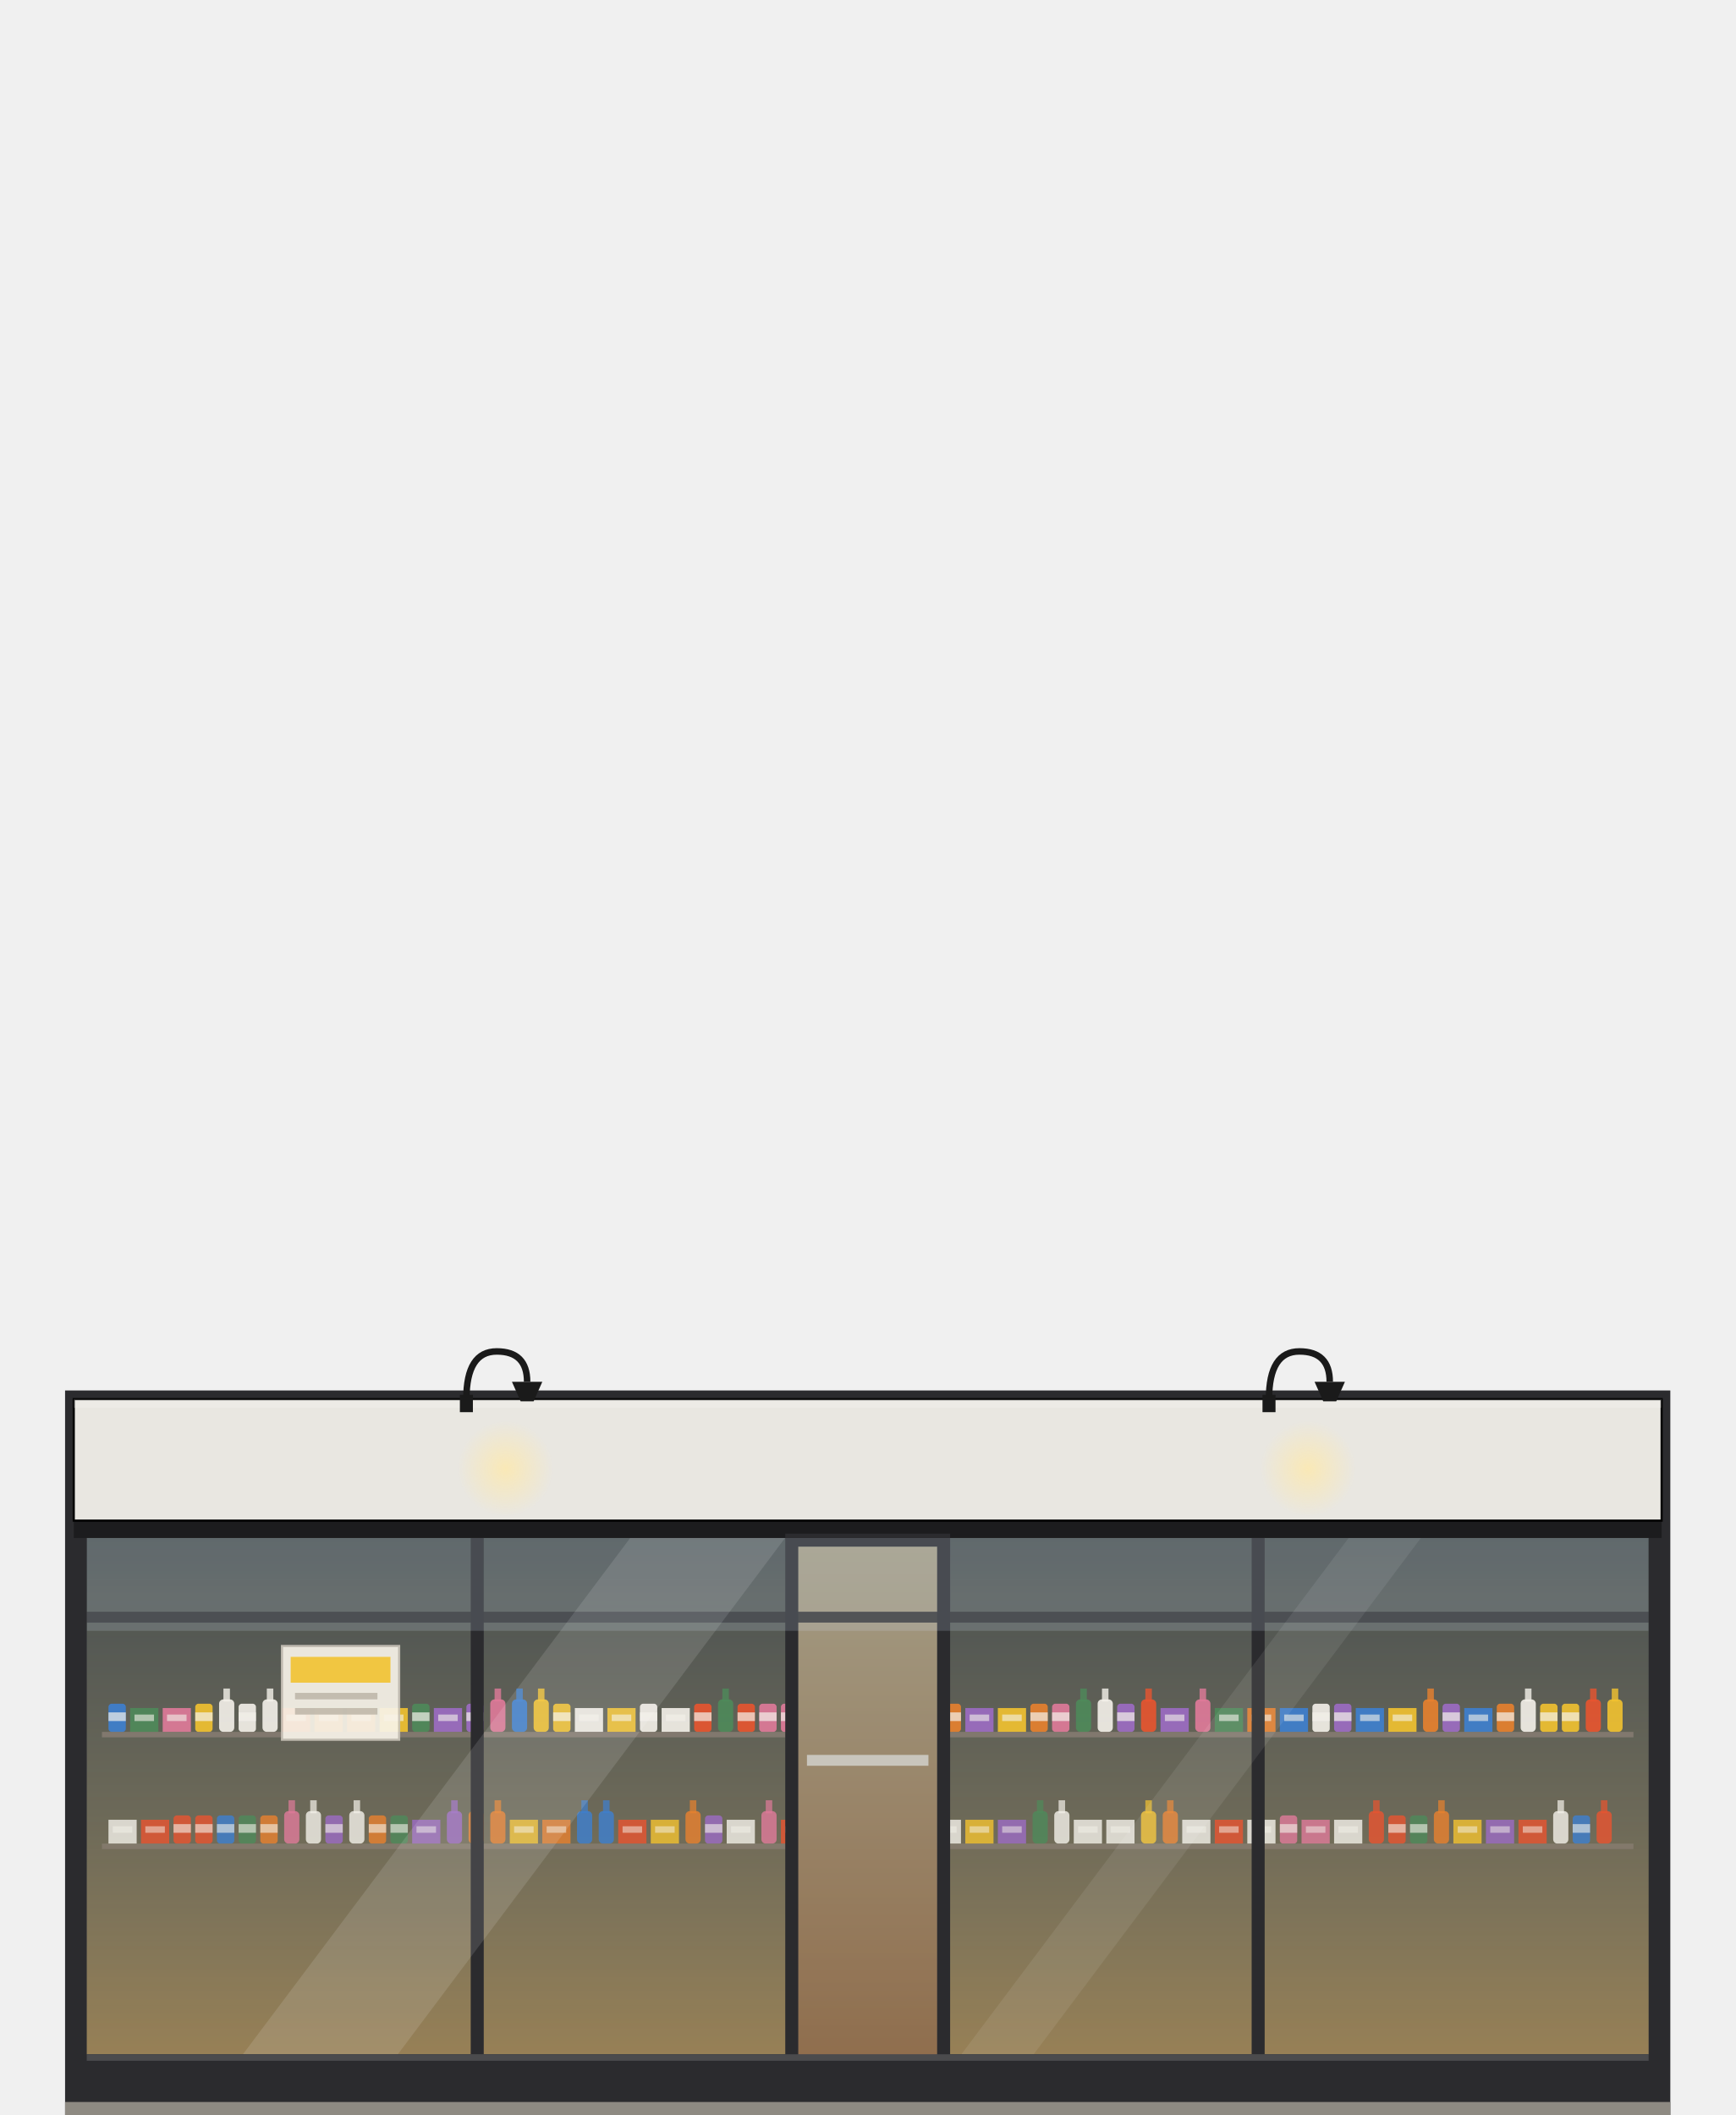
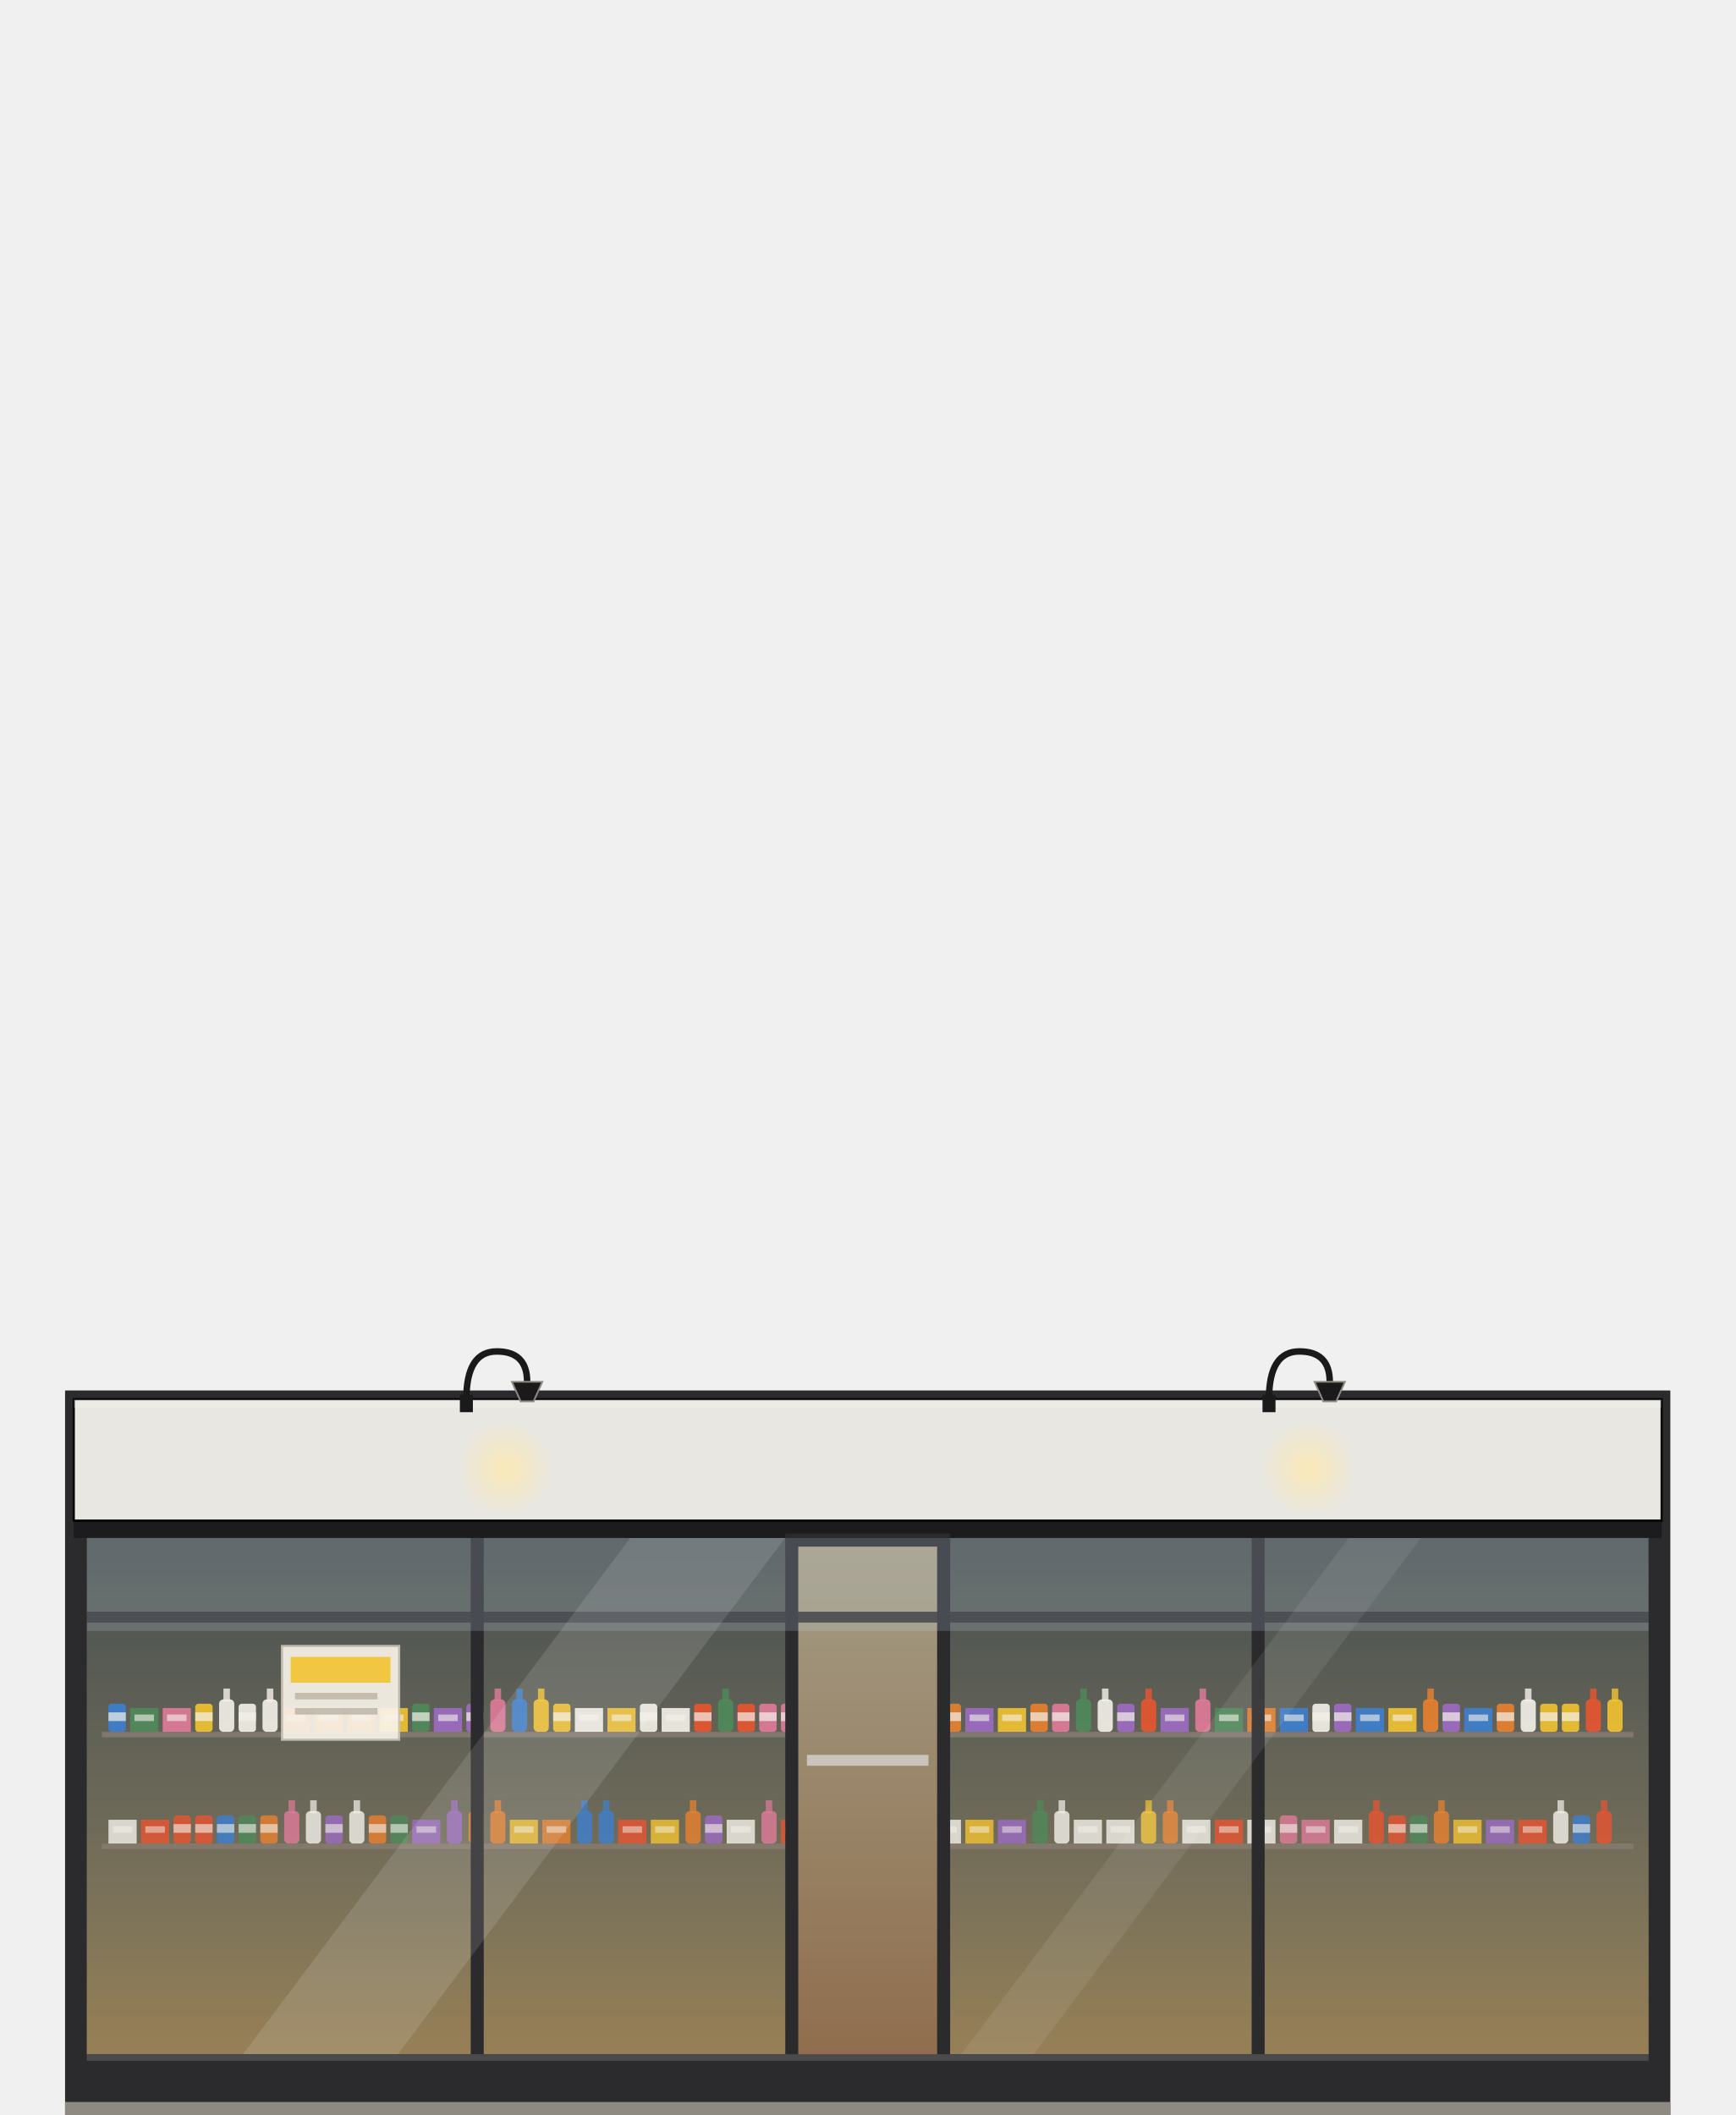
<svg xmlns="http://www.w3.org/2000/svg" width="800.0" height="975.0" viewBox="0 0 800.0 975.0">
  <defs>
    <linearGradient id="glass" x1="0" y1="0" x2="0" y2="1">
      <stop offset="0" stop-color="#C4E0EC" />
      <stop offset="1" stop-color="#557A90" />
    </linearGradient>
    <linearGradient id="shade" x1="0" y1="0" x2="0" y2="1">
      <stop offset="0" stop-color="#FFFFFF" stop-opacity="0.1" />
      <stop offset="1" stop-color="#000000" stop-opacity="0.16" />
    </linearGradient>
    <radialGradient id="glow">
      <stop offset="0" stop-color="#FFE9A8" stop-opacity="0.75" />
      <stop offset="1" stop-color="#FFE9A8" stop-opacity="0" />
    </radialGradient>
    <linearGradient id="warm" x1="0" y1="0" x2="0" y2="1">
      <stop offset="0" stop-color="#FFE7B5" />
      <stop offset="1" stop-color="#D98E4A" />
    </linearGradient>
    <linearGradient id="drop" x1="0" y1="0" x2="0" y2="1">
      <stop offset="0" stop-color="#2A1408" stop-opacity="0.3" />
      <stop offset="1" stop-color="#2A1408" stop-opacity="0" />
    </linearGradient>
    <linearGradient id="sun" x1="0" y1="0" x2="1" y2="0">
      <stop offset="0" stop-color="#FFE6B8" stop-opacity="0.14" />
      <stop offset="0.5" stop-color="#FFE6B8" stop-opacity="0" />
      <stop offset="1" stop-color="#1A0C14" stop-opacity="0.12" />
    </linearGradient>
    <radialGradient id="pumpkin_glow">
      <stop offset="0" stop-color="#FFB347" stop-opacity="0.6" />
      <stop offset="1" stop-color="#FFB347" stop-opacity="0" />
    </radialGradient>
  </defs>
  <rect x="30.0" y="641.0" width="740.0" height="334.0" fill="#2B2B2E" />
  <rect x="34.0" y="645.0" width="732.0" height="56.0" fill="#F2F0EA" stroke="#000000" stroke-width="1.0" opacity="0.95" />
  <rect x="34.0" y="645.0" width="732.0" height="4.0" fill="#FFFFFF" opacity="0.18" />
  <rect x="34.0" y="701.0" width="732.0" height="8.0" fill="#000000" opacity="0.35" />
  <rect x="40.0" y="709.0" width="720.0" height="238.0" fill="#2F3A41" />
  <defs>
    <linearGradient id="shoplit500" x1="0" y1="0" x2="0" y2="1">
      <stop offset="0" stop-color="#FFE7B4" stop-opacity="0.12" />
      <stop offset="0.55" stop-color="#FFD98E" stop-opacity="0.3" />
      <stop offset="1" stop-color="#FFC66A" stop-opacity="0.5" />
    </linearGradient>
  </defs>
  <rect x="40.0" y="709.0" width="720.0" height="238.0" fill="url(#shoplit500)" />
  <rect x="50.0" y="785.4" width="8.0" height="13.0" fill="#3D7FD0" opacity="0.9" rx="1.5" />
  <rect x="50.0" y="789.4" width="8.0" height="4.0" fill="#F4F1EA" opacity="0.7" />
  <rect x="60.0" y="787.4" width="13.0" height="11.0" fill="#4E8A5A" opacity="0.9" />
  <rect x="62.0" y="790.4" width="9.0" height="3.0" fill="#F4F1EA" opacity="0.6" />
  <rect x="75.0" y="787.4" width="13.0" height="11.0" fill="#E07A9A" opacity="0.9" />
  <rect x="77.0" y="790.4" width="9.0" height="3.0" fill="#F4F1EA" opacity="0.6" />
  <rect x="90.0" y="785.4" width="8.0" height="13.0" fill="#F2C230" opacity="0.9" rx="1.5" />
  <rect x="90.0" y="789.4" width="8.0" height="4.0" fill="#F4F1EA" opacity="0.7" />
  <rect x="101.0" y="783.4" width="7.0" height="15.0" fill="#F4F1EA" opacity="0.9" rx="2" />
  <rect x="103.0" y="778.4" width="3.0" height="6.0" fill="#F4F1EA" opacity="0.8" />
  <rect x="110.0" y="785.4" width="8.0" height="13.0" fill="#F4F1EA" opacity="0.9" rx="1.5" />
  <rect x="110.0" y="789.4" width="8.0" height="4.0" fill="#F4F1EA" opacity="0.7" />
  <rect x="121.0" y="783.4" width="7.0" height="15.0" fill="#F4F1EA" opacity="0.9" rx="2" />
  <rect x="123.0" y="778.4" width="3.0" height="6.0" fill="#F4F1EA" opacity="0.8" />
  <rect x="130.0" y="787.4" width="13.0" height="11.0" fill="#E8542F" opacity="0.9" />
  <rect x="132.0" y="790.4" width="9.0" height="3.0" fill="#F4F1EA" opacity="0.6" />
  <rect x="145.0" y="787.4" width="13.0" height="11.0" fill="#E8812E" opacity="0.9" />
  <rect x="147.0" y="790.4" width="9.0" height="3.0" fill="#F4F1EA" opacity="0.6" />
  <rect x="160.0" y="787.4" width="13.0" height="11.0" fill="#E8812E" opacity="0.9" />
  <rect x="162.0" y="790.4" width="9.0" height="3.0" fill="#F4F1EA" opacity="0.6" />
  <rect x="175.0" y="787.4" width="13.0" height="11.0" fill="#F2C230" opacity="0.9" />
  <rect x="177.0" y="790.4" width="9.0" height="3.0" fill="#F4F1EA" opacity="0.6" />
  <rect x="190.0" y="785.4" width="8.0" height="13.0" fill="#4E8A5A" opacity="0.9" rx="1.5" />
  <rect x="190.0" y="789.4" width="8.0" height="4.0" fill="#F4F1EA" opacity="0.7" />
  <rect x="200.0" y="787.4" width="13.0" height="11.0" fill="#9C6CC4" opacity="0.9" />
  <rect x="202.0" y="790.4" width="9.0" height="3.0" fill="#F4F1EA" opacity="0.6" />
  <rect x="215.0" y="785.4" width="8.0" height="13.0" fill="#9C6CC4" opacity="0.9" rx="1.5" />
  <rect x="215.0" y="789.4" width="8.0" height="4.0" fill="#F4F1EA" opacity="0.7" />
  <rect x="226.0" y="783.4" width="7.0" height="15.0" fill="#E07A9A" opacity="0.9" rx="2" />
  <rect x="228.0" y="778.4" width="3.0" height="6.0" fill="#E07A9A" opacity="0.8" />
  <rect x="236.0" y="783.4" width="7.0" height="15.0" fill="#3D7FD0" opacity="0.9" rx="2" />
  <rect x="238.0" y="778.4" width="3.0" height="6.0" fill="#3D7FD0" opacity="0.8" />
  <rect x="246.0" y="783.4" width="7.0" height="15.0" fill="#F2C230" opacity="0.9" rx="2" />
  <rect x="248.0" y="778.4" width="3.0" height="6.0" fill="#F2C230" opacity="0.8" />
  <rect x="255.0" y="785.4" width="8.0" height="13.0" fill="#F2C230" opacity="0.9" rx="1.5" />
  <rect x="255.0" y="789.4" width="8.0" height="4.0" fill="#F4F1EA" opacity="0.7" />
  <rect x="265.0" y="787.4" width="13.0" height="11.0" fill="#F4F1EA" opacity="0.9" />
  <rect x="267.0" y="790.4" width="9.0" height="3.0" fill="#F4F1EA" opacity="0.6" />
  <rect x="280.0" y="787.4" width="13.0" height="11.0" fill="#F2C230" opacity="0.9" />
  <rect x="282.0" y="790.4" width="9.0" height="3.0" fill="#F4F1EA" opacity="0.6" />
  <rect x="295.0" y="785.4" width="8.0" height="13.0" fill="#F4F1EA" opacity="0.9" rx="1.5" />
  <rect x="295.0" y="789.4" width="8.0" height="4.0" fill="#F4F1EA" opacity="0.7" />
  <rect x="305.0" y="787.4" width="13.0" height="11.0" fill="#F4F1EA" opacity="0.9" />
  <rect x="307.0" y="790.4" width="9.0" height="3.0" fill="#F4F1EA" opacity="0.6" />
  <rect x="320.0" y="785.4" width="8.0" height="13.0" fill="#E8542F" opacity="0.9" rx="1.5" />
  <rect x="320.0" y="789.4" width="8.0" height="4.0" fill="#F4F1EA" opacity="0.7" />
  <rect x="331.0" y="783.4" width="7.0" height="15.0" fill="#4E8A5A" opacity="0.9" rx="2" />
  <rect x="333.0" y="778.4" width="3.0" height="6.0" fill="#4E8A5A" opacity="0.8" />
  <rect x="340.0" y="785.4" width="8.0" height="13.0" fill="#E8542F" opacity="0.9" rx="1.5" />
  <rect x="340.0" y="789.4" width="8.0" height="4.0" fill="#F4F1EA" opacity="0.7" />
  <rect x="350.0" y="785.4" width="8.0" height="13.0" fill="#E07A9A" opacity="0.9" rx="1.5" />
  <rect x="350.0" y="789.4" width="8.0" height="4.0" fill="#F4F1EA" opacity="0.7" />
  <rect x="360.0" y="785.4" width="8.0" height="13.0" fill="#E07A9A" opacity="0.9" rx="1.5" />
  <rect x="360.0" y="789.4" width="8.0" height="4.0" fill="#F4F1EA" opacity="0.7" />
  <rect x="371.0" y="783.4" width="7.0" height="15.0" fill="#4E8A5A" opacity="0.9" rx="2" />
  <rect x="373.0" y="778.4" width="3.0" height="6.0" fill="#4E8A5A" opacity="0.8" />
  <rect x="380.0" y="785.4" width="8.0" height="13.0" fill="#F2C230" opacity="0.9" rx="1.5" />
  <rect x="380.0" y="789.4" width="8.0" height="4.0" fill="#F4F1EA" opacity="0.7" />
  <rect x="390.0" y="785.4" width="8.0" height="13.0" fill="#9C6CC4" opacity="0.9" rx="1.5" />
  <rect x="390.0" y="789.4" width="8.0" height="4.0" fill="#F4F1EA" opacity="0.7" />
  <rect x="400.0" y="787.4" width="13.0" height="11.0" fill="#F4F1EA" opacity="0.9" />
  <rect x="402.0" y="790.4" width="9.0" height="3.0" fill="#F4F1EA" opacity="0.6" />
  <rect x="415.0" y="785.4" width="8.0" height="13.0" fill="#E07A9A" opacity="0.9" rx="1.5" />
  <rect x="415.0" y="789.4" width="8.0" height="4.0" fill="#F4F1EA" opacity="0.7" />
  <rect x="425.0" y="785.4" width="8.0" height="13.0" fill="#9C6CC4" opacity="0.9" rx="1.5" />
  <rect x="425.0" y="789.4" width="8.0" height="4.0" fill="#F4F1EA" opacity="0.7" />
  <rect x="435.0" y="785.4" width="8.0" height="13.0" fill="#E8812E" opacity="0.9" rx="1.5" />
  <rect x="435.0" y="789.4" width="8.0" height="4.0" fill="#F4F1EA" opacity="0.7" />
  <rect x="445.0" y="787.4" width="13.0" height="11.0" fill="#9C6CC4" opacity="0.9" />
  <rect x="447.0" y="790.4" width="9.0" height="3.0" fill="#F4F1EA" opacity="0.6" />
  <rect x="460.0" y="787.4" width="13.0" height="11.0" fill="#F2C230" opacity="0.9" />
  <rect x="462.0" y="790.4" width="9.0" height="3.0" fill="#F4F1EA" opacity="0.6" />
  <rect x="475.0" y="785.4" width="8.0" height="13.0" fill="#E8812E" opacity="0.9" rx="1.5" />
  <rect x="475.0" y="789.4" width="8.0" height="4.0" fill="#F4F1EA" opacity="0.7" />
  <rect x="485.0" y="785.4" width="8.0" height="13.0" fill="#E07A9A" opacity="0.9" rx="1.5" />
  <rect x="485.0" y="789.4" width="8.0" height="4.0" fill="#F4F1EA" opacity="0.7" />
  <rect x="496.0" y="783.4" width="7.0" height="15.0" fill="#4E8A5A" opacity="0.9" rx="2" />
  <rect x="498.0" y="778.4" width="3.0" height="6.0" fill="#4E8A5A" opacity="0.8" />
  <rect x="506.0" y="783.4" width="7.0" height="15.0" fill="#F4F1EA" opacity="0.9" rx="2" />
  <rect x="508.0" y="778.4" width="3.0" height="6.0" fill="#F4F1EA" opacity="0.8" />
  <rect x="515.0" y="785.4" width="8.0" height="13.0" fill="#9C6CC4" opacity="0.9" rx="1.5" />
  <rect x="515.0" y="789.4" width="8.0" height="4.0" fill="#F4F1EA" opacity="0.7" />
  <rect x="526.0" y="783.4" width="7.0" height="15.0" fill="#E8542F" opacity="0.9" rx="2" />
  <rect x="528.0" y="778.4" width="3.0" height="6.0" fill="#E8542F" opacity="0.8" />
  <rect x="535.0" y="787.4" width="13.0" height="11.0" fill="#9C6CC4" opacity="0.9" />
  <rect x="537.0" y="790.4" width="9.0" height="3.0" fill="#F4F1EA" opacity="0.6" />
  <rect x="551.0" y="783.4" width="7.0" height="15.0" fill="#E07A9A" opacity="0.9" rx="2" />
  <rect x="553.0" y="778.4" width="3.0" height="6.0" fill="#E07A9A" opacity="0.8" />
  <rect x="560.0" y="787.4" width="13.0" height="11.0" fill="#4E8A5A" opacity="0.9" />
  <rect x="562.0" y="790.4" width="9.0" height="3.0" fill="#F4F1EA" opacity="0.6" />
  <rect x="575.0" y="787.4" width="13.0" height="11.0" fill="#E8812E" opacity="0.9" />
  <rect x="577.0" y="790.4" width="9.0" height="3.0" fill="#F4F1EA" opacity="0.6" />
  <rect x="590.0" y="787.4" width="13.0" height="11.0" fill="#3D7FD0" opacity="0.9" />
  <rect x="592.0" y="790.4" width="9.0" height="3.0" fill="#F4F1EA" opacity="0.6" />
  <rect x="605.0" y="785.4" width="8.0" height="13.0" fill="#F4F1EA" opacity="0.9" rx="1.5" />
  <rect x="605.0" y="789.4" width="8.0" height="4.0" fill="#F4F1EA" opacity="0.7" />
  <rect x="615.0" y="785.4" width="8.0" height="13.0" fill="#9C6CC4" opacity="0.9" rx="1.5" />
  <rect x="615.0" y="789.4" width="8.0" height="4.0" fill="#F4F1EA" opacity="0.7" />
  <rect x="625.0" y="787.4" width="13.0" height="11.0" fill="#3D7FD0" opacity="0.9" />
  <rect x="627.0" y="790.4" width="9.0" height="3.0" fill="#F4F1EA" opacity="0.6" />
  <rect x="640.0" y="787.4" width="13.0" height="11.0" fill="#F2C230" opacity="0.9" />
  <rect x="642.0" y="790.4" width="9.0" height="3.0" fill="#F4F1EA" opacity="0.6" />
  <rect x="656.0" y="783.4" width="7.0" height="15.0" fill="#E8812E" opacity="0.9" rx="2" />
  <rect x="658.0" y="778.4" width="3.0" height="6.0" fill="#E8812E" opacity="0.8" />
  <rect x="665.0" y="785.4" width="8.0" height="13.0" fill="#9C6CC4" opacity="0.9" rx="1.5" />
  <rect x="665.0" y="789.4" width="8.0" height="4.0" fill="#F4F1EA" opacity="0.7" />
  <rect x="675.0" y="787.4" width="13.0" height="11.0" fill="#3D7FD0" opacity="0.9" />
  <rect x="677.0" y="790.4" width="9.0" height="3.0" fill="#F4F1EA" opacity="0.6" />
  <rect x="690.0" y="785.4" width="8.0" height="13.0" fill="#E8812E" opacity="0.9" rx="1.5" />
  <rect x="690.0" y="789.4" width="8.0" height="4.0" fill="#F4F1EA" opacity="0.7" />
  <rect x="701.0" y="783.4" width="7.0" height="15.0" fill="#F4F1EA" opacity="0.9" rx="2" />
  <rect x="703.0" y="778.4" width="3.0" height="6.0" fill="#F4F1EA" opacity="0.8" />
  <rect x="710.0" y="785.4" width="8.0" height="13.0" fill="#F2C230" opacity="0.9" rx="1.5" />
  <rect x="710.0" y="789.4" width="8.0" height="4.0" fill="#F4F1EA" opacity="0.7" />
  <rect x="720.0" y="785.4" width="8.0" height="13.0" fill="#F2C230" opacity="0.9" rx="1.5" />
  <rect x="720.0" y="789.4" width="8.0" height="4.0" fill="#F4F1EA" opacity="0.7" />
  <rect x="731.0" y="783.4" width="7.0" height="15.0" fill="#E8542F" opacity="0.9" rx="2" />
  <rect x="733.0" y="778.4" width="3.0" height="6.0" fill="#E8542F" opacity="0.8" />
  <rect x="741.0" y="783.4" width="7.0" height="15.0" fill="#F2C230" opacity="0.9" rx="2" />
  <rect x="743.0" y="778.4" width="3.0" height="6.0" fill="#F2C230" opacity="0.8" />
  <rect x="47.0" y="798.4" width="706.0" height="2.5" fill="#8E8278" opacity="0.7" />
  <rect x="50.0" y="838.9" width="13.0" height="11.0" fill="#F4F1EA" opacity="0.8" />
  <rect x="52.0" y="841.9" width="9.0" height="3.0" fill="#F4F1EA" opacity="0.5" />
  <rect x="65.0" y="838.9" width="13.0" height="11.0" fill="#E8542F" opacity="0.8" />
  <rect x="67.0" y="841.9" width="9.0" height="3.0" fill="#F4F1EA" opacity="0.5" />
  <rect x="80.0" y="836.9" width="8.0" height="13.0" fill="#E8542F" opacity="0.8" rx="1.5" />
  <rect x="80.0" y="840.9" width="8.0" height="4.0" fill="#F4F1EA" opacity="0.6" />
  <rect x="90.0" y="836.9" width="8.0" height="13.0" fill="#E8542F" opacity="0.8" rx="1.5" />
  <rect x="90.0" y="840.9" width="8.0" height="4.0" fill="#F4F1EA" opacity="0.6" />
  <rect x="100.0" y="836.9" width="8.0" height="13.0" fill="#3D7FD0" opacity="0.8" rx="1.5" />
  <rect x="100.0" y="840.9" width="8.0" height="4.0" fill="#F4F1EA" opacity="0.6" />
  <rect x="110.0" y="836.9" width="8.0" height="13.0" fill="#4E8A5A" opacity="0.8" rx="1.5" />
  <rect x="110.0" y="840.9" width="8.0" height="4.0" fill="#F4F1EA" opacity="0.6" />
  <rect x="120.0" y="836.9" width="8.0" height="13.0" fill="#E8812E" opacity="0.8" rx="1.5" />
  <rect x="120.0" y="840.9" width="8.0" height="4.0" fill="#F4F1EA" opacity="0.6" />
  <rect x="131.0" y="834.9" width="7.0" height="15.0" fill="#E07A9A" opacity="0.8" rx="2" />
  <rect x="133.0" y="829.9" width="3.0" height="6.0" fill="#E07A9A" opacity="0.7" />
  <rect x="141.0" y="834.9" width="7.0" height="15.0" fill="#F4F1EA" opacity="0.8" rx="2" />
  <rect x="143.0" y="829.9" width="3.0" height="6.0" fill="#F4F1EA" opacity="0.7" />
  <rect x="150.0" y="836.9" width="8.0" height="13.0" fill="#9C6CC4" opacity="0.8" rx="1.5" />
  <rect x="150.0" y="840.9" width="8.0" height="4.0" fill="#F4F1EA" opacity="0.6" />
  <rect x="161.0" y="834.9" width="7.0" height="15.0" fill="#F4F1EA" opacity="0.8" rx="2" />
  <rect x="163.0" y="829.9" width="3.0" height="6.0" fill="#F4F1EA" opacity="0.7" />
  <rect x="170.0" y="836.9" width="8.0" height="13.0" fill="#E8812E" opacity="0.8" rx="1.5" />
  <rect x="170.0" y="840.9" width="8.0" height="4.0" fill="#F4F1EA" opacity="0.6" />
  <rect x="180.0" y="836.9" width="8.0" height="13.0" fill="#4E8A5A" opacity="0.8" rx="1.5" />
  <rect x="180.0" y="840.9" width="8.0" height="4.0" fill="#F4F1EA" opacity="0.6" />
  <rect x="190.0" y="838.9" width="13.0" height="11.0" fill="#9C6CC4" opacity="0.8" />
  <rect x="192.0" y="841.9" width="9.0" height="3.0" fill="#F4F1EA" opacity="0.5" />
  <rect x="206.0" y="834.9" width="7.0" height="15.0" fill="#9C6CC4" opacity="0.8" rx="2" />
  <rect x="208.0" y="829.9" width="3.0" height="6.0" fill="#9C6CC4" opacity="0.7" />
  <rect x="216.0" y="834.9" width="7.0" height="15.0" fill="#E8812E" opacity="0.8" rx="2" />
  <rect x="218.0" y="829.9" width="3.0" height="6.0" fill="#E8812E" opacity="0.7" />
  <rect x="226.0" y="834.9" width="7.0" height="15.0" fill="#E8812E" opacity="0.8" rx="2" />
  <rect x="228.0" y="829.9" width="3.0" height="6.0" fill="#E8812E" opacity="0.7" />
  <rect x="235.0" y="838.9" width="13.0" height="11.0" fill="#F2C230" opacity="0.8" />
  <rect x="237.0" y="841.9" width="9.0" height="3.0" fill="#F4F1EA" opacity="0.5" />
  <rect x="250.0" y="838.9" width="13.0" height="11.0" fill="#E8812E" opacity="0.8" />
  <rect x="252.0" y="841.9" width="9.0" height="3.0" fill="#F4F1EA" opacity="0.5" />
  <rect x="266.0" y="834.9" width="7.0" height="15.0" fill="#3D7FD0" opacity="0.8" rx="2" />
  <rect x="268.0" y="829.9" width="3.0" height="6.0" fill="#3D7FD0" opacity="0.7" />
  <rect x="276.0" y="834.9" width="7.0" height="15.0" fill="#3D7FD0" opacity="0.8" rx="2" />
  <rect x="278.0" y="829.9" width="3.0" height="6.0" fill="#3D7FD0" opacity="0.7" />
  <rect x="285.0" y="838.9" width="13.0" height="11.0" fill="#E8542F" opacity="0.8" />
  <rect x="287.0" y="841.9" width="9.0" height="3.0" fill="#F4F1EA" opacity="0.5" />
  <rect x="300.0" y="838.9" width="13.0" height="11.0" fill="#F2C230" opacity="0.8" />
  <rect x="302.0" y="841.9" width="9.0" height="3.0" fill="#F4F1EA" opacity="0.5" />
  <rect x="316.0" y="834.9" width="7.0" height="15.0" fill="#E8812E" opacity="0.8" rx="2" />
  <rect x="318.0" y="829.9" width="3.0" height="6.0" fill="#E8812E" opacity="0.7" />
  <rect x="325.0" y="836.9" width="8.0" height="13.0" fill="#9C6CC4" opacity="0.8" rx="1.5" />
  <rect x="325.0" y="840.9" width="8.0" height="4.0" fill="#F4F1EA" opacity="0.6" />
  <rect x="335.0" y="838.9" width="13.0" height="11.0" fill="#F4F1EA" opacity="0.8" />
  <rect x="337.0" y="841.9" width="9.0" height="3.0" fill="#F4F1EA" opacity="0.5" />
  <rect x="351.0" y="834.9" width="7.0" height="15.0" fill="#E07A9A" opacity="0.8" rx="2" />
  <rect x="353.0" y="829.9" width="3.0" height="6.0" fill="#E07A9A" opacity="0.7" />
  <rect x="360.0" y="838.9" width="13.0" height="11.0" fill="#E8542F" opacity="0.8" />
  <rect x="362.0" y="841.9" width="9.0" height="3.0" fill="#F4F1EA" opacity="0.5" />
  <rect x="375.0" y="838.9" width="13.0" height="11.0" fill="#3D7FD0" opacity="0.8" />
  <rect x="377.0" y="841.9" width="9.0" height="3.0" fill="#F4F1EA" opacity="0.5" />
  <rect x="391.0" y="834.9" width="7.0" height="15.0" fill="#E8812E" opacity="0.8" rx="2" />
  <rect x="393.0" y="829.9" width="3.0" height="6.0" fill="#E8812E" opacity="0.7" />
  <rect x="401.0" y="834.9" width="7.0" height="15.0" fill="#E8812E" opacity="0.8" rx="2" />
  <rect x="403.0" y="829.9" width="3.0" height="6.0" fill="#E8812E" opacity="0.7" />
  <rect x="411.0" y="834.9" width="7.0" height="15.0" fill="#E8542F" opacity="0.8" rx="2" />
  <rect x="413.0" y="829.9" width="3.0" height="6.0" fill="#E8542F" opacity="0.7" />
  <rect x="420.0" y="836.9" width="8.0" height="13.0" fill="#E8812E" opacity="0.8" rx="1.5" />
  <rect x="420.0" y="840.9" width="8.0" height="4.0" fill="#F4F1EA" opacity="0.6" />
  <rect x="430.0" y="838.9" width="13.0" height="11.0" fill="#F4F1EA" opacity="0.8" />
  <rect x="432.0" y="841.9" width="9.0" height="3.0" fill="#F4F1EA" opacity="0.5" />
  <rect x="445.0" y="838.9" width="13.0" height="11.0" fill="#F2C230" opacity="0.8" />
  <rect x="447.0" y="841.9" width="9.0" height="3.0" fill="#F4F1EA" opacity="0.5" />
  <rect x="460.0" y="838.9" width="13.0" height="11.0" fill="#9C6CC4" opacity="0.8" />
  <rect x="462.0" y="841.9" width="9.0" height="3.0" fill="#F4F1EA" opacity="0.5" />
  <rect x="476.0" y="834.9" width="7.0" height="15.0" fill="#4E8A5A" opacity="0.8" rx="2" />
  <rect x="478.0" y="829.9" width="3.0" height="6.0" fill="#4E8A5A" opacity="0.7" />
  <rect x="486.0" y="834.9" width="7.0" height="15.0" fill="#F4F1EA" opacity="0.8" rx="2" />
  <rect x="488.0" y="829.9" width="3.0" height="6.0" fill="#F4F1EA" opacity="0.7" />
  <rect x="495.0" y="838.9" width="13.0" height="11.0" fill="#F4F1EA" opacity="0.8" />
  <rect x="497.0" y="841.9" width="9.0" height="3.0" fill="#F4F1EA" opacity="0.5" />
  <rect x="510.0" y="838.9" width="13.0" height="11.0" fill="#F4F1EA" opacity="0.8" />
  <rect x="512.0" y="841.9" width="9.0" height="3.0" fill="#F4F1EA" opacity="0.5" />
  <rect x="526.0" y="834.9" width="7.0" height="15.0" fill="#F2C230" opacity="0.8" rx="2" />
  <rect x="528.0" y="829.9" width="3.0" height="6.0" fill="#F2C230" opacity="0.7" />
  <rect x="536.0" y="834.9" width="7.0" height="15.0" fill="#E8812E" opacity="0.8" rx="2" />
  <rect x="538.0" y="829.9" width="3.0" height="6.0" fill="#E8812E" opacity="0.7" />
  <rect x="545.0" y="838.9" width="13.0" height="11.0" fill="#F4F1EA" opacity="0.8" />
  <rect x="547.0" y="841.9" width="9.0" height="3.0" fill="#F4F1EA" opacity="0.5" />
  <rect x="560.0" y="838.9" width="13.0" height="11.0" fill="#E8542F" opacity="0.8" />
  <rect x="562.0" y="841.9" width="9.0" height="3.0" fill="#F4F1EA" opacity="0.5" />
  <rect x="575.0" y="838.9" width="13.0" height="11.0" fill="#F4F1EA" opacity="0.8" />
  <rect x="577.0" y="841.9" width="9.0" height="3.0" fill="#F4F1EA" opacity="0.5" />
  <rect x="590.0" y="836.9" width="8.0" height="13.0" fill="#E07A9A" opacity="0.8" rx="1.5" />
  <rect x="590.0" y="840.9" width="8.0" height="4.0" fill="#F4F1EA" opacity="0.6" />
  <rect x="600.0" y="838.9" width="13.0" height="11.0" fill="#E07A9A" opacity="0.8" />
  <rect x="602.0" y="841.9" width="9.0" height="3.0" fill="#F4F1EA" opacity="0.5" />
  <rect x="615.0" y="838.9" width="13.0" height="11.0" fill="#F4F1EA" opacity="0.8" />
  <rect x="617.0" y="841.9" width="9.0" height="3.0" fill="#F4F1EA" opacity="0.5" />
  <rect x="631.0" y="834.9" width="7.0" height="15.0" fill="#E8542F" opacity="0.8" rx="2" />
  <rect x="633.0" y="829.9" width="3.0" height="6.0" fill="#E8542F" opacity="0.7" />
  <rect x="640.0" y="836.9" width="8.0" height="13.0" fill="#E8542F" opacity="0.8" rx="1.5" />
  <rect x="640.0" y="840.9" width="8.0" height="4.0" fill="#F4F1EA" opacity="0.6" />
  <rect x="650.0" y="836.9" width="8.0" height="13.0" fill="#4E8A5A" opacity="0.8" rx="1.5" />
  <rect x="650.0" y="840.9" width="8.0" height="4.0" fill="#F4F1EA" opacity="0.6" />
  <rect x="661.0" y="834.9" width="7.0" height="15.0" fill="#E8812E" opacity="0.8" rx="2" />
  <rect x="663.0" y="829.9" width="3.0" height="6.0" fill="#E8812E" opacity="0.7" />
  <rect x="670.0" y="838.9" width="13.0" height="11.0" fill="#F2C230" opacity="0.8" />
  <rect x="672.0" y="841.9" width="9.0" height="3.0" fill="#F4F1EA" opacity="0.5" />
  <rect x="685.0" y="838.9" width="13.0" height="11.0" fill="#9C6CC4" opacity="0.8" />
  <rect x="687.0" y="841.9" width="9.0" height="3.0" fill="#F4F1EA" opacity="0.5" />
  <rect x="700.0" y="838.9" width="13.0" height="11.0" fill="#E8542F" opacity="0.8" />
  <rect x="702.0" y="841.9" width="9.0" height="3.0" fill="#F4F1EA" opacity="0.5" />
  <rect x="716.0" y="834.9" width="7.0" height="15.0" fill="#F4F1EA" opacity="0.8" rx="2" />
  <rect x="718.0" y="829.9" width="3.0" height="6.0" fill="#F4F1EA" opacity="0.7" />
  <rect x="725.0" y="836.9" width="8.0" height="13.0" fill="#3D7FD0" opacity="0.8" rx="1.5" />
  <rect x="725.0" y="840.9" width="8.0" height="4.0" fill="#F4F1EA" opacity="0.6" />
  <rect x="736.0" y="834.9" width="7.0" height="15.0" fill="#E8542F" opacity="0.8" rx="2" />
  <rect x="738.0" y="829.9" width="3.0" height="6.0" fill="#E8542F" opacity="0.7" />
  <rect x="47.0" y="849.9" width="706.0" height="2.5" fill="#8E8278" opacity="0.6" />
  <rect x="130.0" y="758.8" width="54.0" height="43.2" fill="#F7F3E8" stroke="#C9C3B8" stroke-width="1.0" opacity="0.92" />
  <rect x="134.0" y="763.8" width="46.0" height="11.9" fill="#F2C230" opacity="0.9" />
  <rect x="136.0" y="780.4" width="38.0" height="3.0" fill="#B9B2A4" opacity="0.8" />
  <rect x="136.0" y="787.4" width="38.0" height="3.0" fill="#B9B2A4" opacity="0.8" />
  <rect x="362.0" y="707.0" width="76.0" height="262.0" fill="#2B2B2E" />
  <rect x="368.0" y="713.0" width="64.0" height="250.0" fill="#33404A" />
  <rect x="368.0" y="713.0" width="64.0" height="250.0" fill="url(#warm)" opacity="0.55" />
  <rect x="372.0" y="809.0" width="56.0" height="5.0" fill="#C9C5BC" />
  <rect x="217.0" y="709.0" width="6.0" height="238.0" fill="#2B2B2E" />
  <rect x="577.0" y="709.0" width="6.0" height="238.0" fill="#2B2B2E" />
  <rect x="40.0" y="743.0" width="720.0" height="5.0" fill="#2B2B2E" opacity="0.9" />
  <rect x="40.0" y="947.0" width="720.0" height="22.0" fill="#2B2B2E" />
  <rect x="40.0" y="947.0" width="720.0" height="3.0" fill="#FFFFFF" opacity="0.15" />
  <clipPath id="pane1">
    <rect x="40.0" y="709.0" width="720.0" height="238.0" />
  </clipPath>
  <g clip-path="url(#pane1)">
    <path d="M112.0 947.0 l178.5 -238.0 l71.4 0 l-178.5 238.0 Z" fill="#FFFFFF" opacity="0.12" />
    <path d="M443.2 947.0 l178.5 -238.0 l33.3 0 l-178.5 238.0 Z" fill="#FFFFFF" opacity="0.08" />
    <rect x="40.0" y="709.0" width="720.0" height="42.8" fill="#CFE0EC" opacity="0.18" />
  </g>
  <circle cx="233.0" cy="677.0" r="22.0" fill="url(#glow)" />
  <path d="M215.0 645.0 q0 -22 14 -22 q14 0 14 14" fill="none" stroke="#1A1A1A" stroke-width="3.0" />
-   <path d="M236.0 637.0 l14 0 l-4 9 l-6 0 z" fill="#1A1A1A" />
+   <path d="M236.0 637.0 l14 0 l-4 9 l-6 0 z" fill="#1A1A1A" stroke="#8E8A82" stroke-width="0.8" />
  <rect x="212.0" y="643.0" width="6.0" height="8.0" fill="#1A1A1A" />
  <circle cx="603.0" cy="677.0" r="22.0" fill="url(#glow)" />
  <path d="M585.0 645.0 q0 -22 14 -22 q14 0 14 14" fill="none" stroke="#1A1A1A" stroke-width="3.0" />
-   <path d="M606.0 637.0 l14 0 l-4 9 l-6 0 z" fill="#1A1A1A" />
+   <path d="M606.0 637.0 l14 0 l-4 9 l-6 0 z" fill="#1A1A1A" stroke="#8E8A82" stroke-width="0.8" />
  <rect x="582.0" y="643.0" width="6.0" height="8.0" fill="#1A1A1A" />
  <rect x="30.0" y="969.0" width="740.0" height="6.0" fill="#8E8A82" />
</svg>
